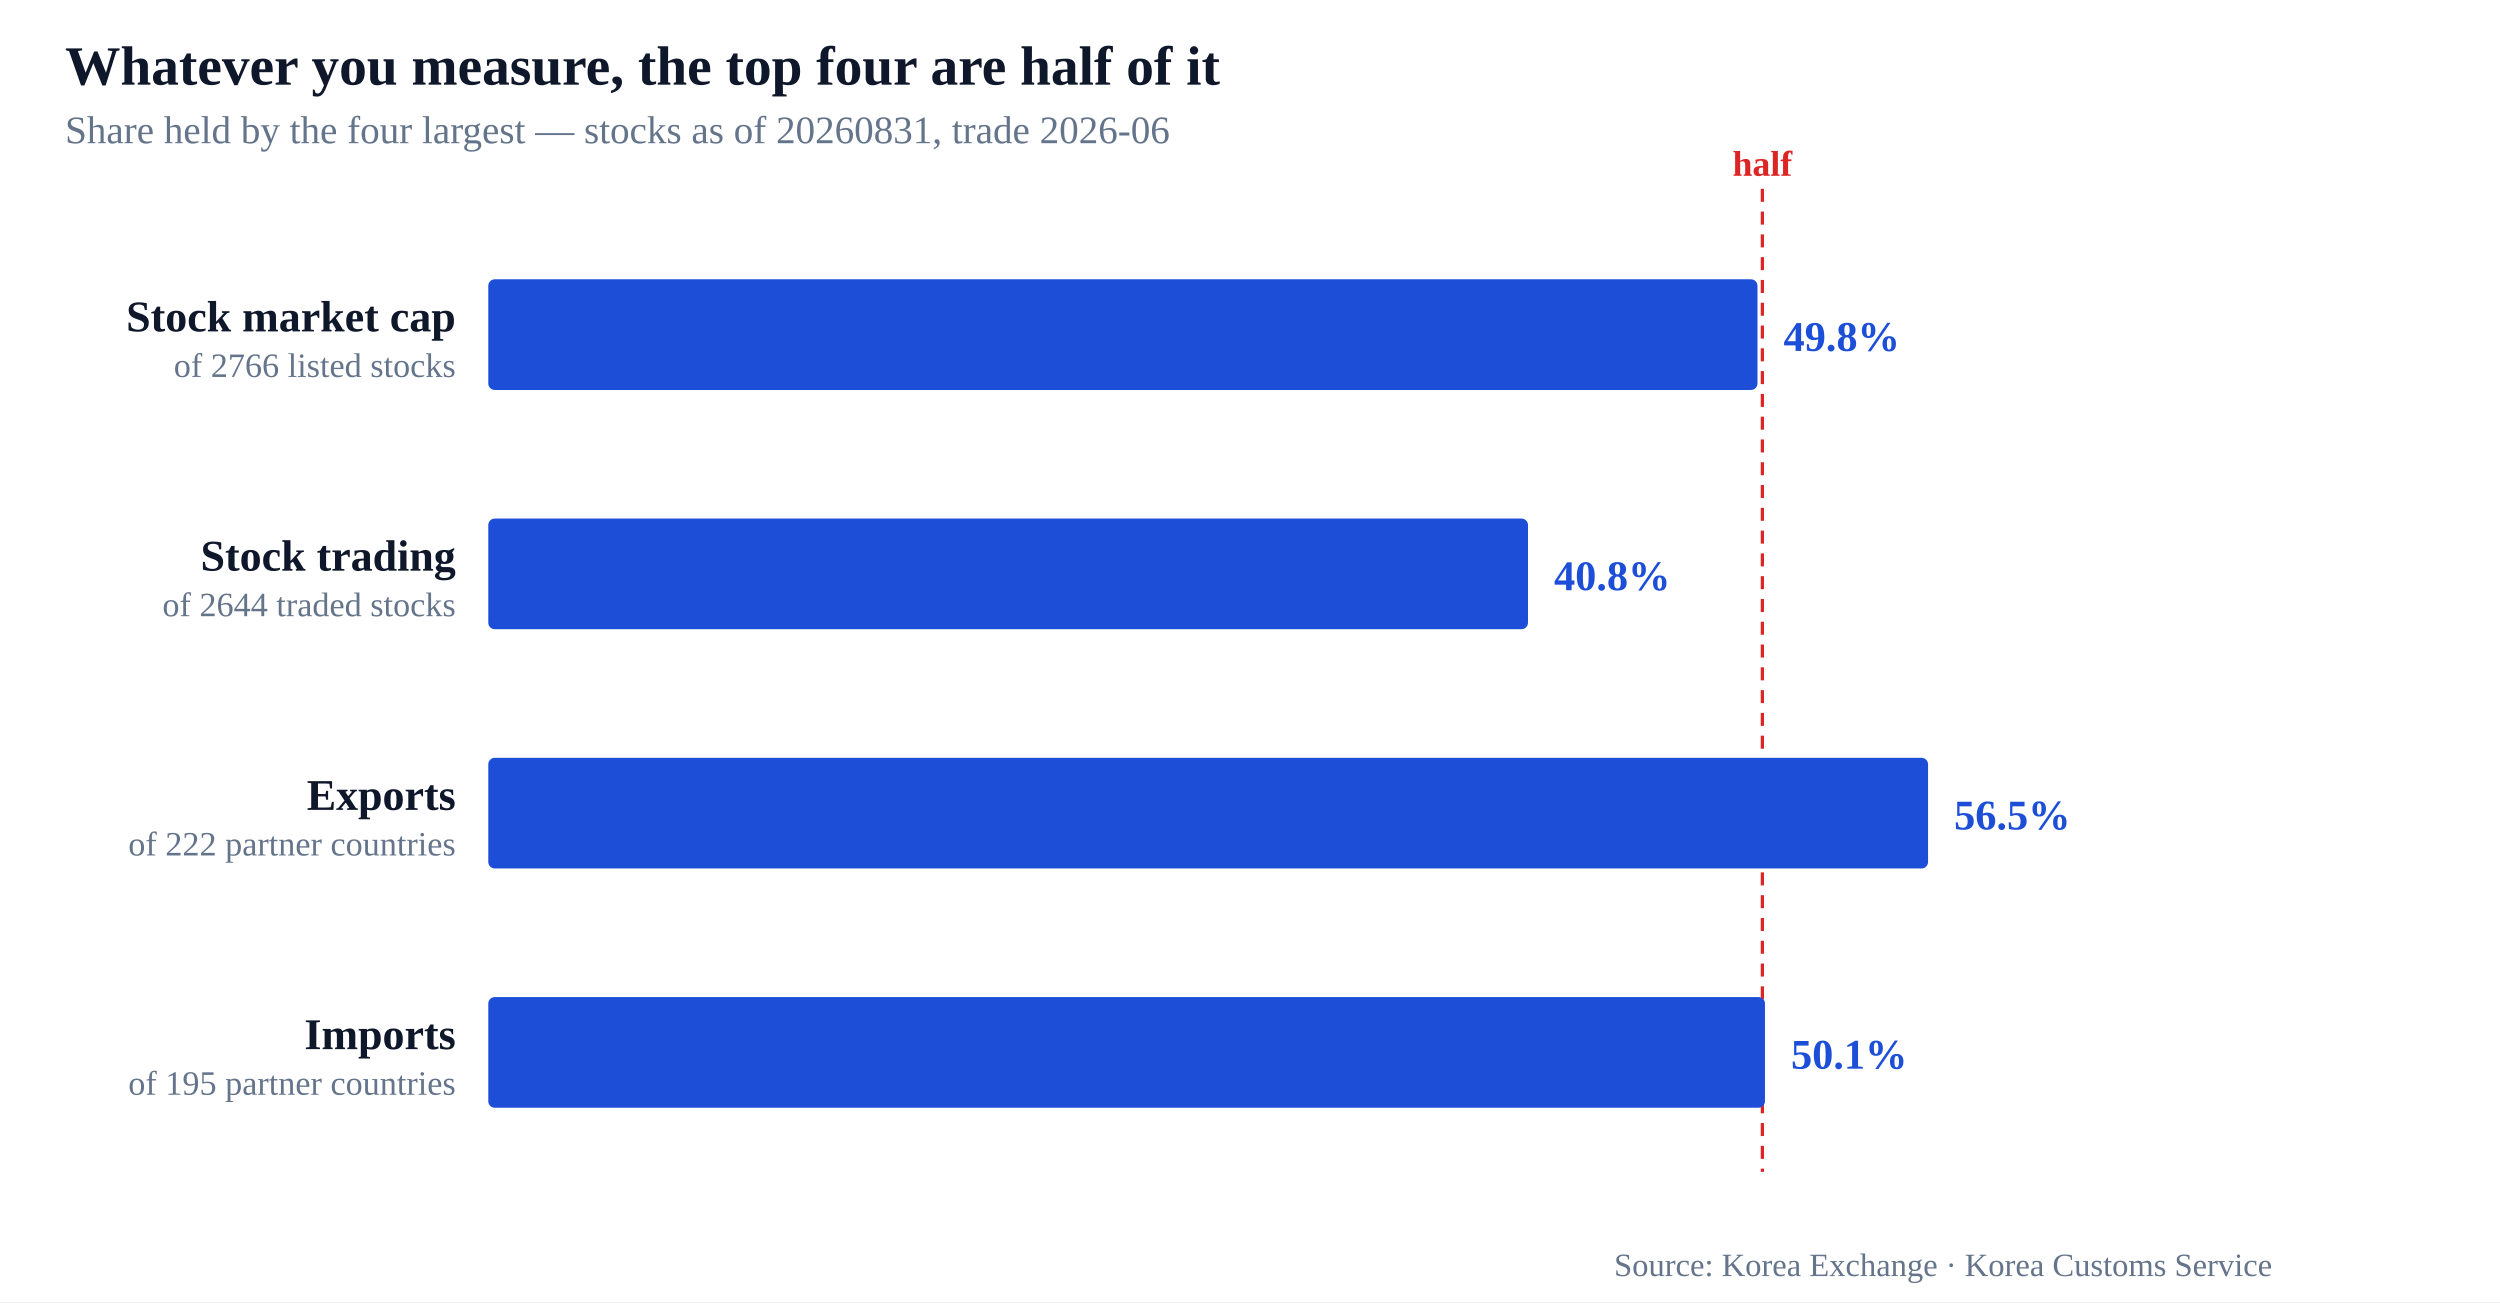
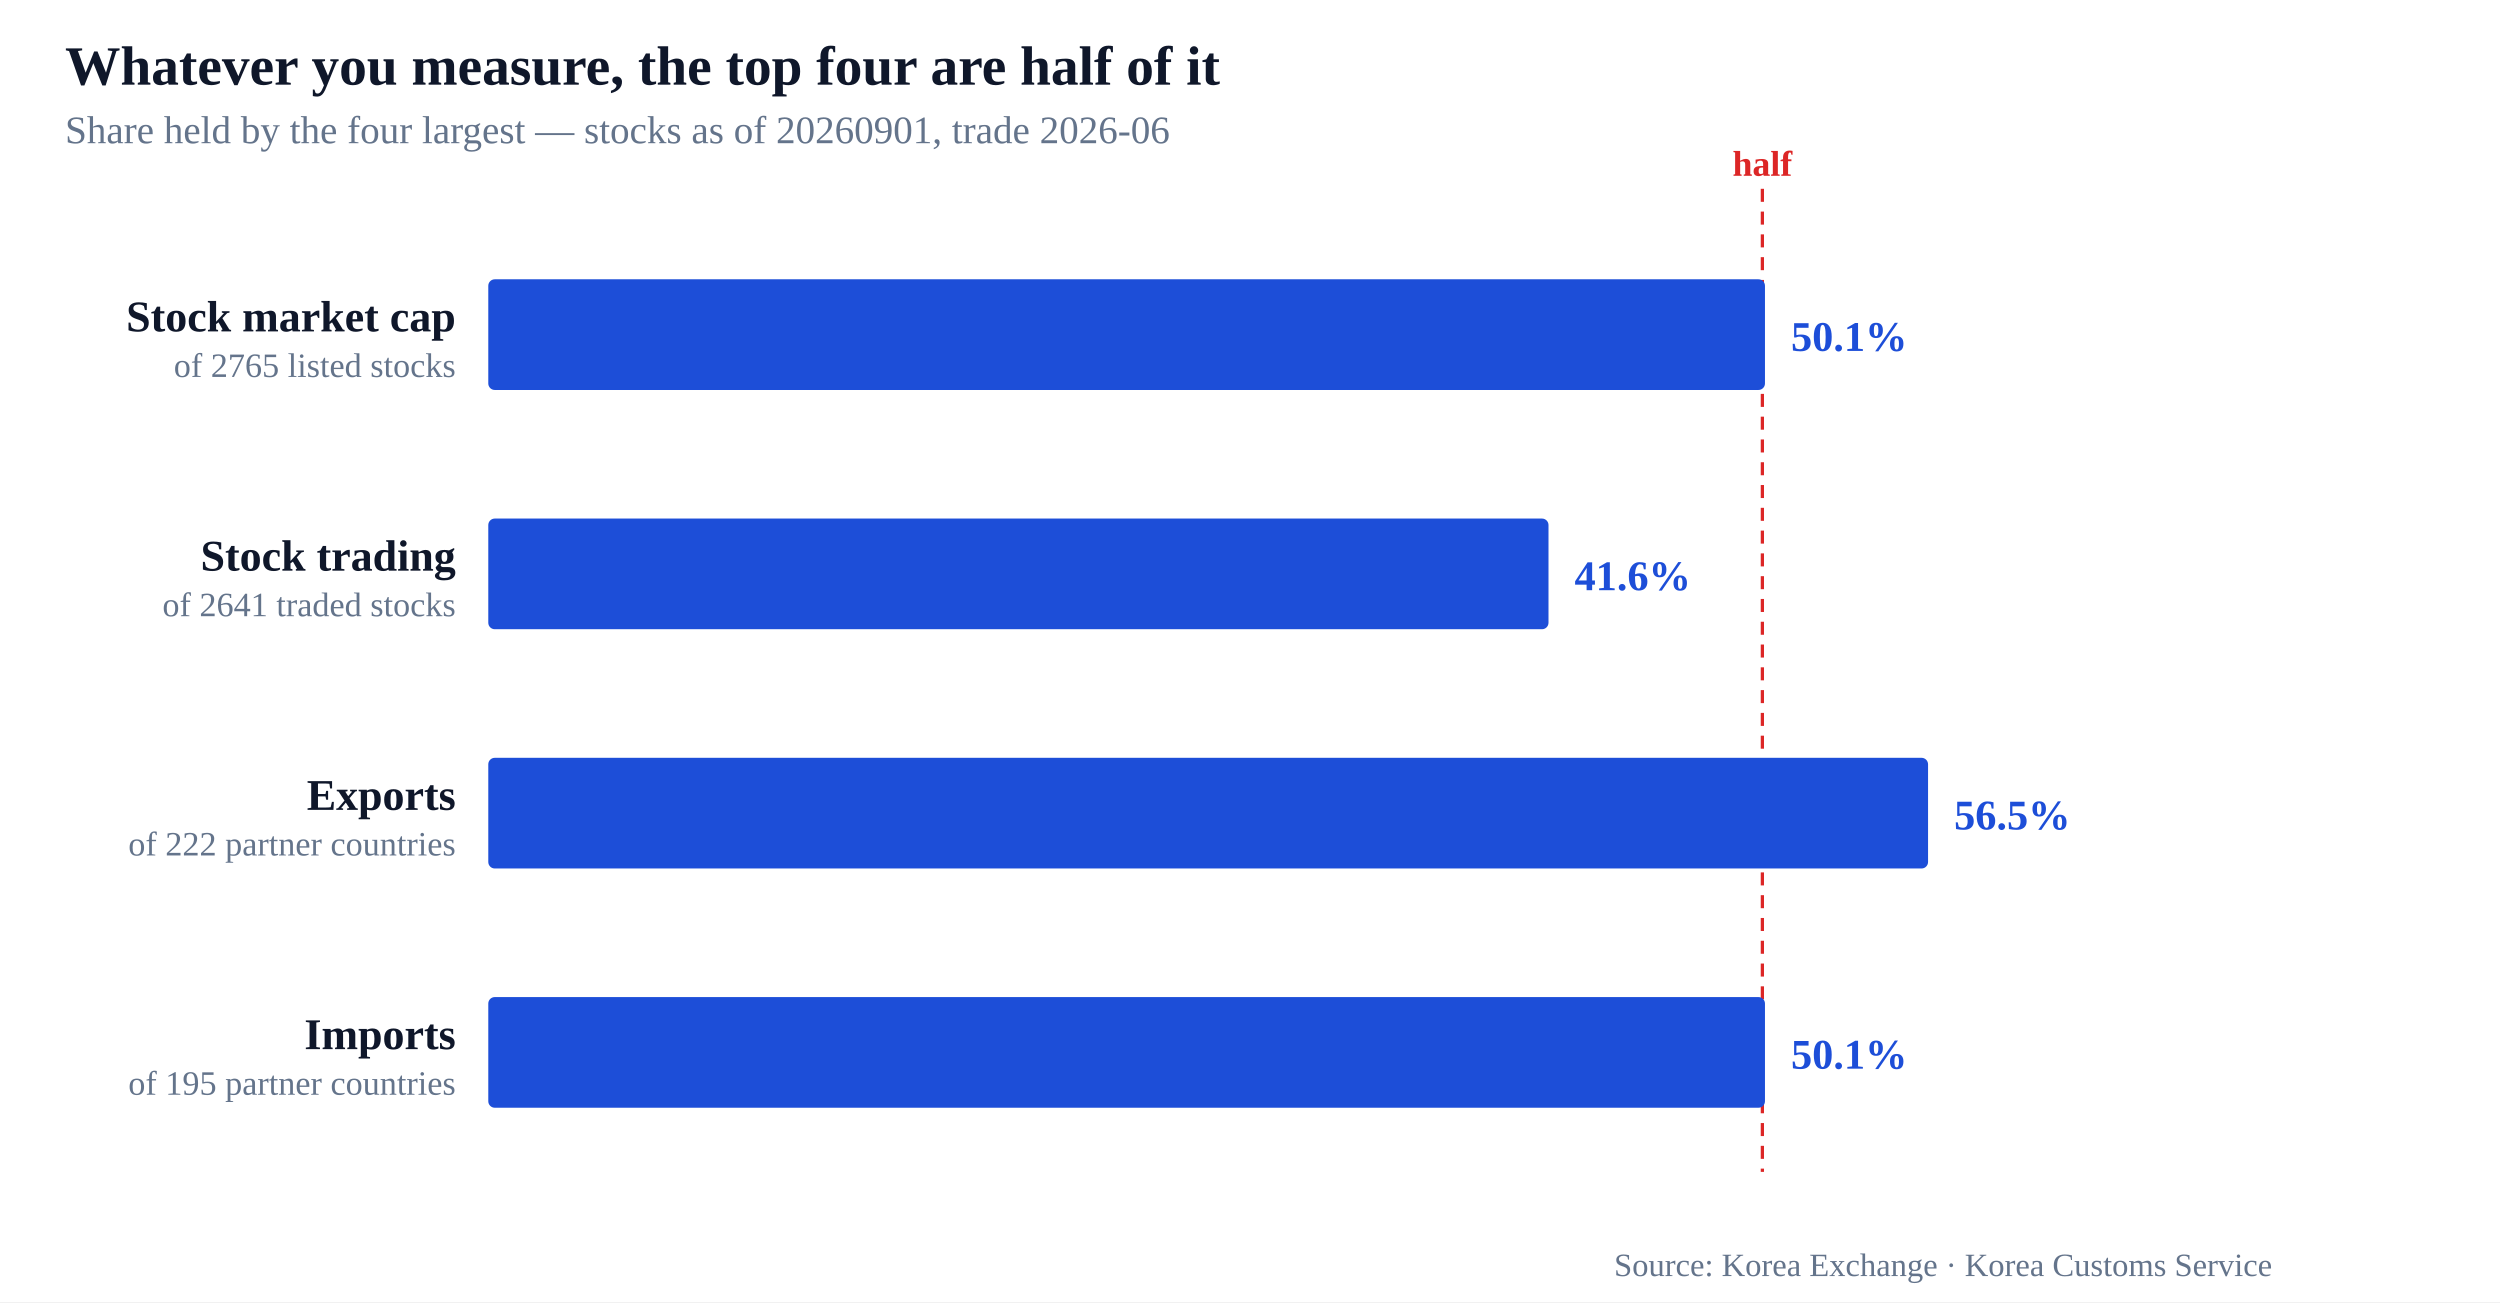
<svg xmlns="http://www.w3.org/2000/svg" viewBox="0 0 768 400" font-family="Georgia,'Times New Roman',serif" role="img" aria-label="The top four are about half of Korea's market cap, stock trading, exports and imports alike">
  <rect width="768" height="400" fill="#ffffff" />
  <text x="20" y="26" font-size="17" font-weight="700" fill="#0f172a">Whatever you measure, the top four are half of it</text>
-   <text x="20" y="44" font-size="12" fill="#64748b">Share held by the four largest — stocks as of 20260831, trade 2026-06</text>
+   <text x="20" y="44" font-size="12" fill="#64748b">Share held by the four largest — stocks as of 20260901, trade 2026-06</text>
  <line x1="541.4" y1="58" x2="541.4" y2="360" stroke="#dc2626" stroke-dasharray="4 3" />
  <text x="541.4" y="54" text-anchor="middle" font-size="11" font-weight="700" fill="#dc2626">half</text>
-   <rect x="150" y="85.8" width="389.9" height="34" fill="#1d4ed8" rx="2" />
+   <rect x="150" y="85.8" width="392.2" height="34" fill="#1d4ed8" rx="2" />
  <text x="140" y="101.8" text-anchor="end" font-size="13.5" font-weight="700" fill="#0f172a">Stock market cap</text>
-   <text x="140" y="115.8" text-anchor="end" font-size="10.5" fill="#64748b">of 2766 listed stocks</text>
-   <text x="547.9" y="107.8" font-size="13" font-weight="700" fill="#1d4ed8">49.8%</text>
-   <rect x="150" y="159.3" width="319.4" height="34" fill="#1d4ed8" rx="2" />
+   <text x="140" y="115.8" text-anchor="end" font-size="10.5" fill="#64748b">of 2765 listed stocks</text>
+   <text x="550.2" y="107.8" font-size="13" font-weight="700" fill="#1d4ed8">50.1%</text>
+   <rect x="150" y="159.3" width="325.7" height="34" fill="#1d4ed8" rx="2" />
  <text x="140" y="175.3" text-anchor="end" font-size="13.5" font-weight="700" fill="#0f172a">Stock trading</text>
-   <text x="140" y="189.3" text-anchor="end" font-size="10.5" fill="#64748b">of 2644 traded stocks</text>
-   <text x="477.4" y="181.3" font-size="13" font-weight="700" fill="#1d4ed8">40.8%</text>
+   <text x="140" y="189.3" text-anchor="end" font-size="10.5" fill="#64748b">of 2641 traded stocks</text>
+   <text x="483.7" y="181.3" font-size="13" font-weight="700" fill="#1d4ed8">41.6%</text>
  <rect x="150" y="232.8" width="442.3" height="34" fill="#1d4ed8" rx="2" />
  <text x="140" y="248.8" text-anchor="end" font-size="13.5" font-weight="700" fill="#0f172a">Exports</text>
  <text x="140" y="262.8" text-anchor="end" font-size="10.5" fill="#64748b">of 222 partner countries</text>
  <text x="600.3" y="254.8" font-size="13" font-weight="700" fill="#1d4ed8">56.5%</text>
  <rect x="150" y="306.3" width="392.2" height="34" fill="#1d4ed8" rx="2" />
  <text x="140" y="322.3" text-anchor="end" font-size="13.5" font-weight="700" fill="#0f172a">Imports</text>
  <text x="140" y="336.3" text-anchor="end" font-size="10.5" fill="#64748b">of 195 partner countries</text>
  <text x="550.2" y="328.3" font-size="13" font-weight="700" fill="#1d4ed8">50.1%</text>
  <text x="698" y="392" text-anchor="end" font-size="10" fill="#64748b">Source: Korea Exchange · Korea Customs Service</text>
</svg>
